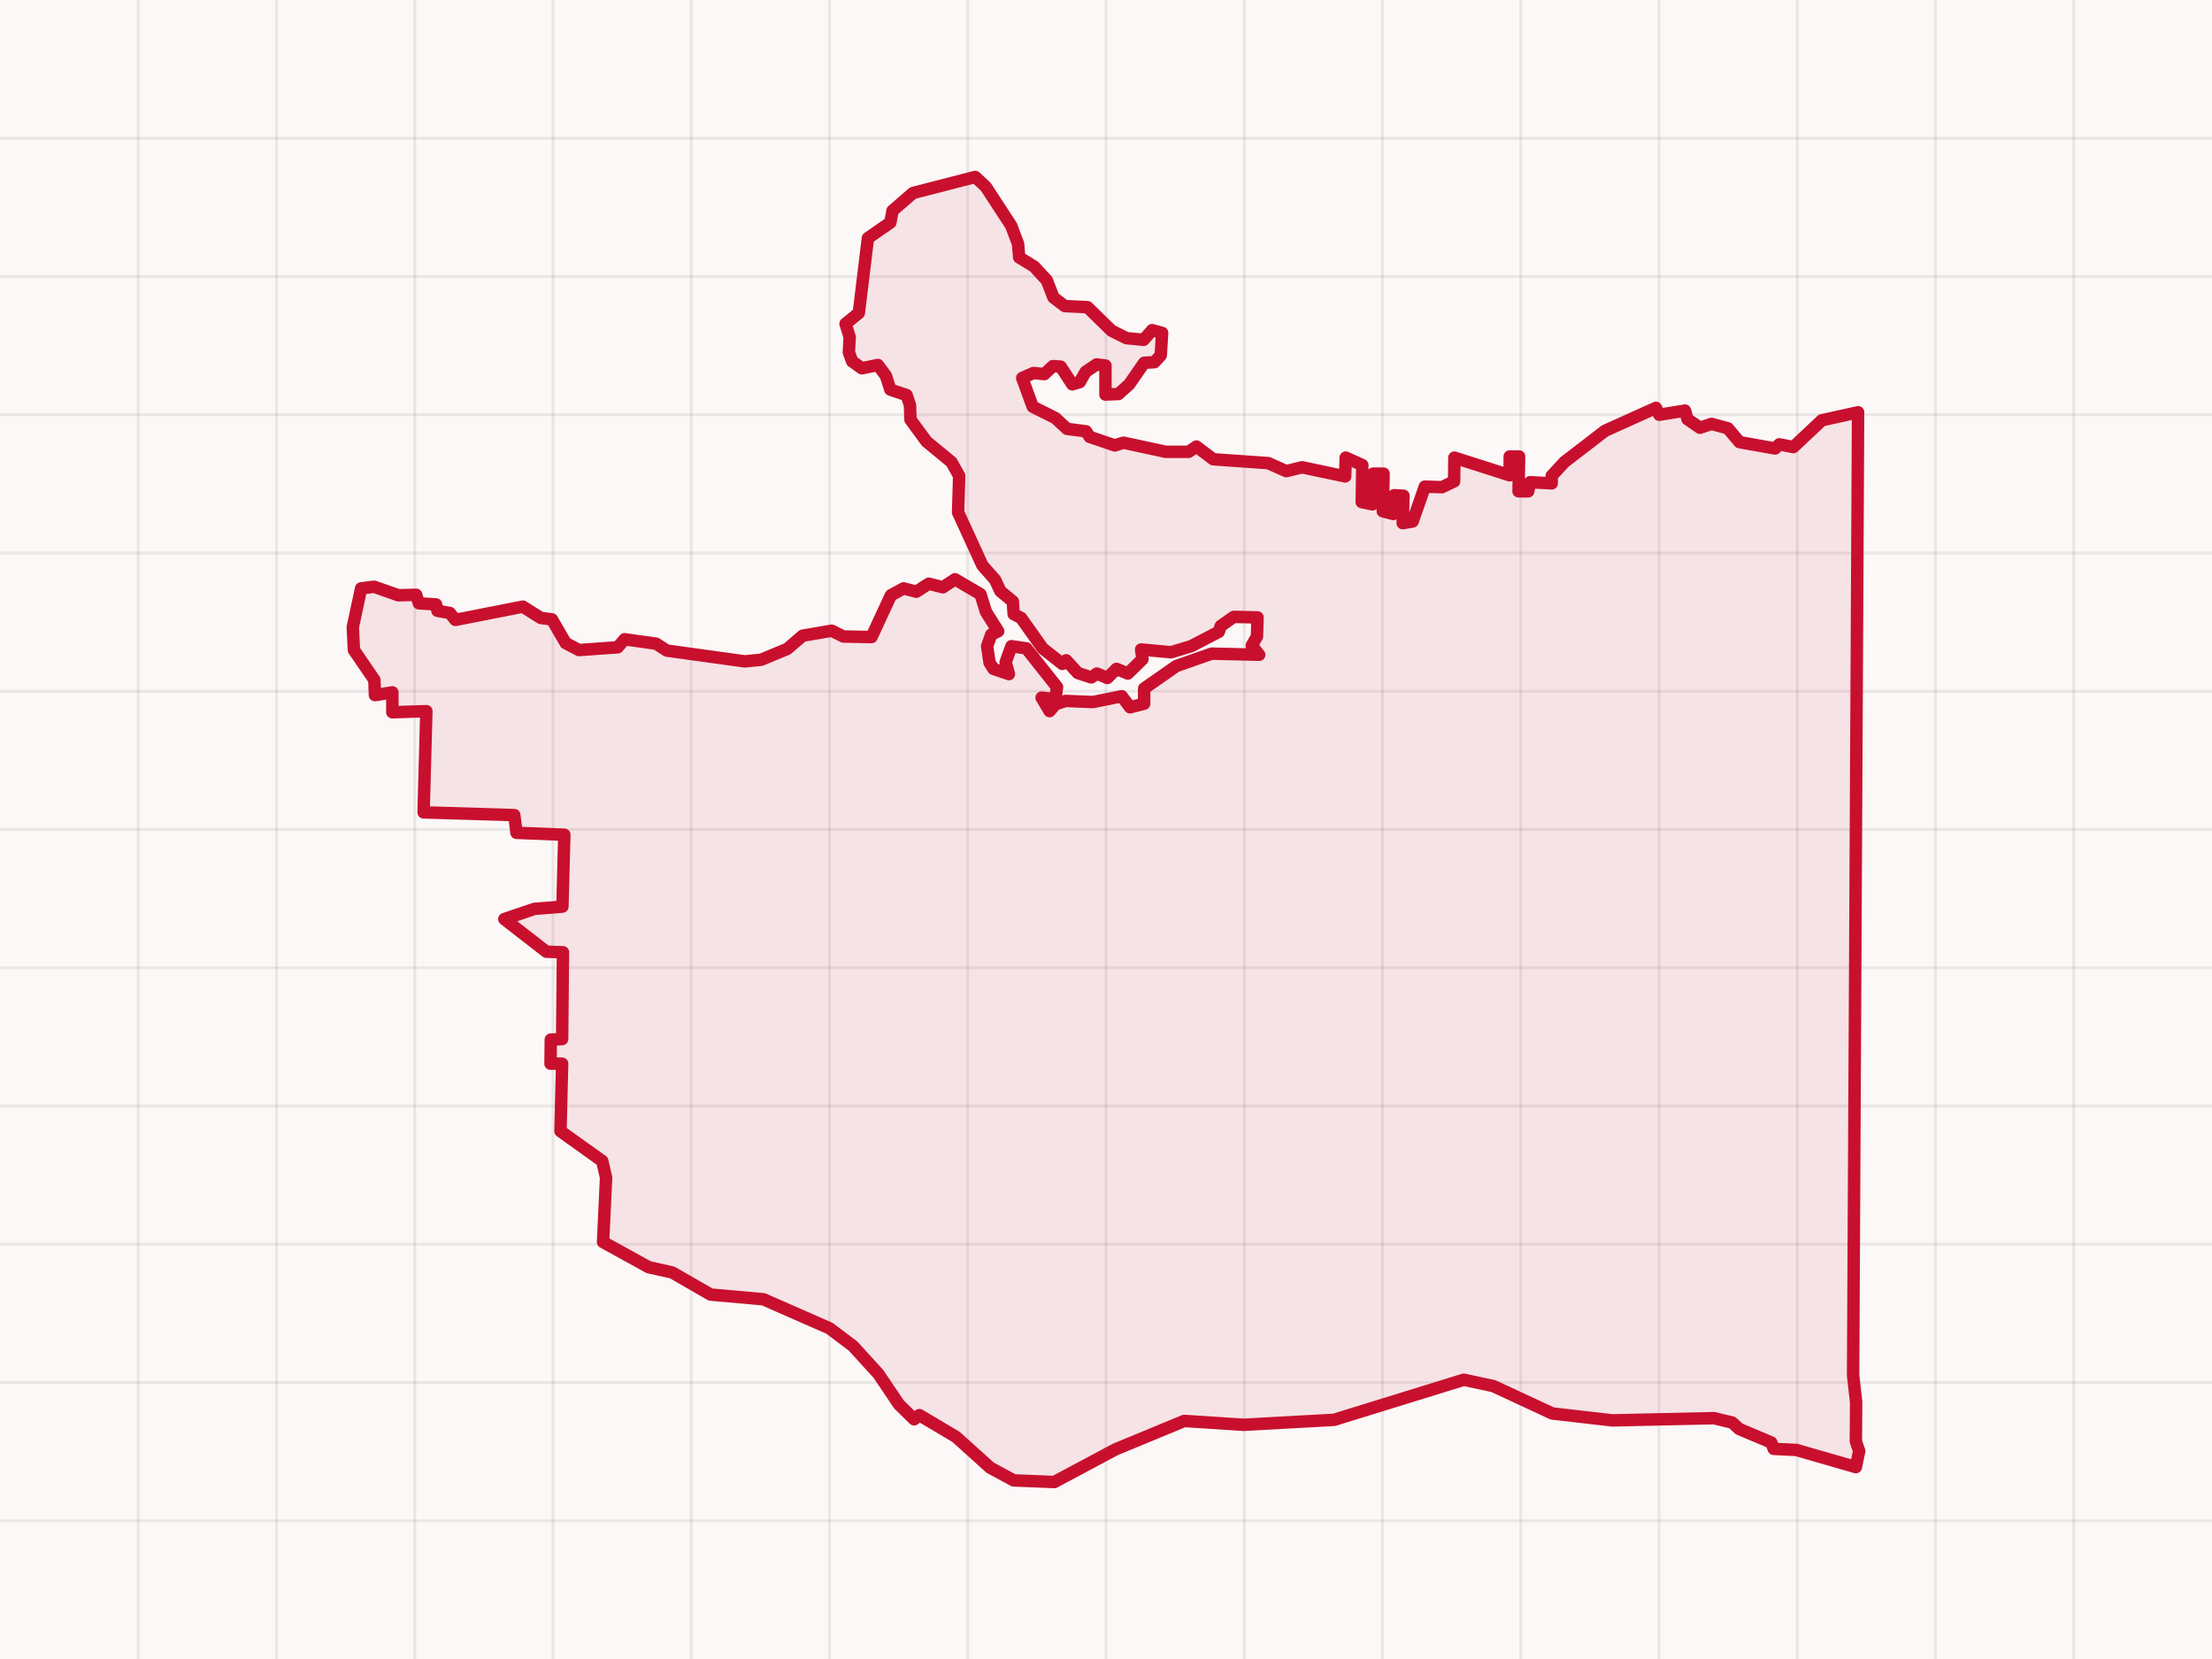
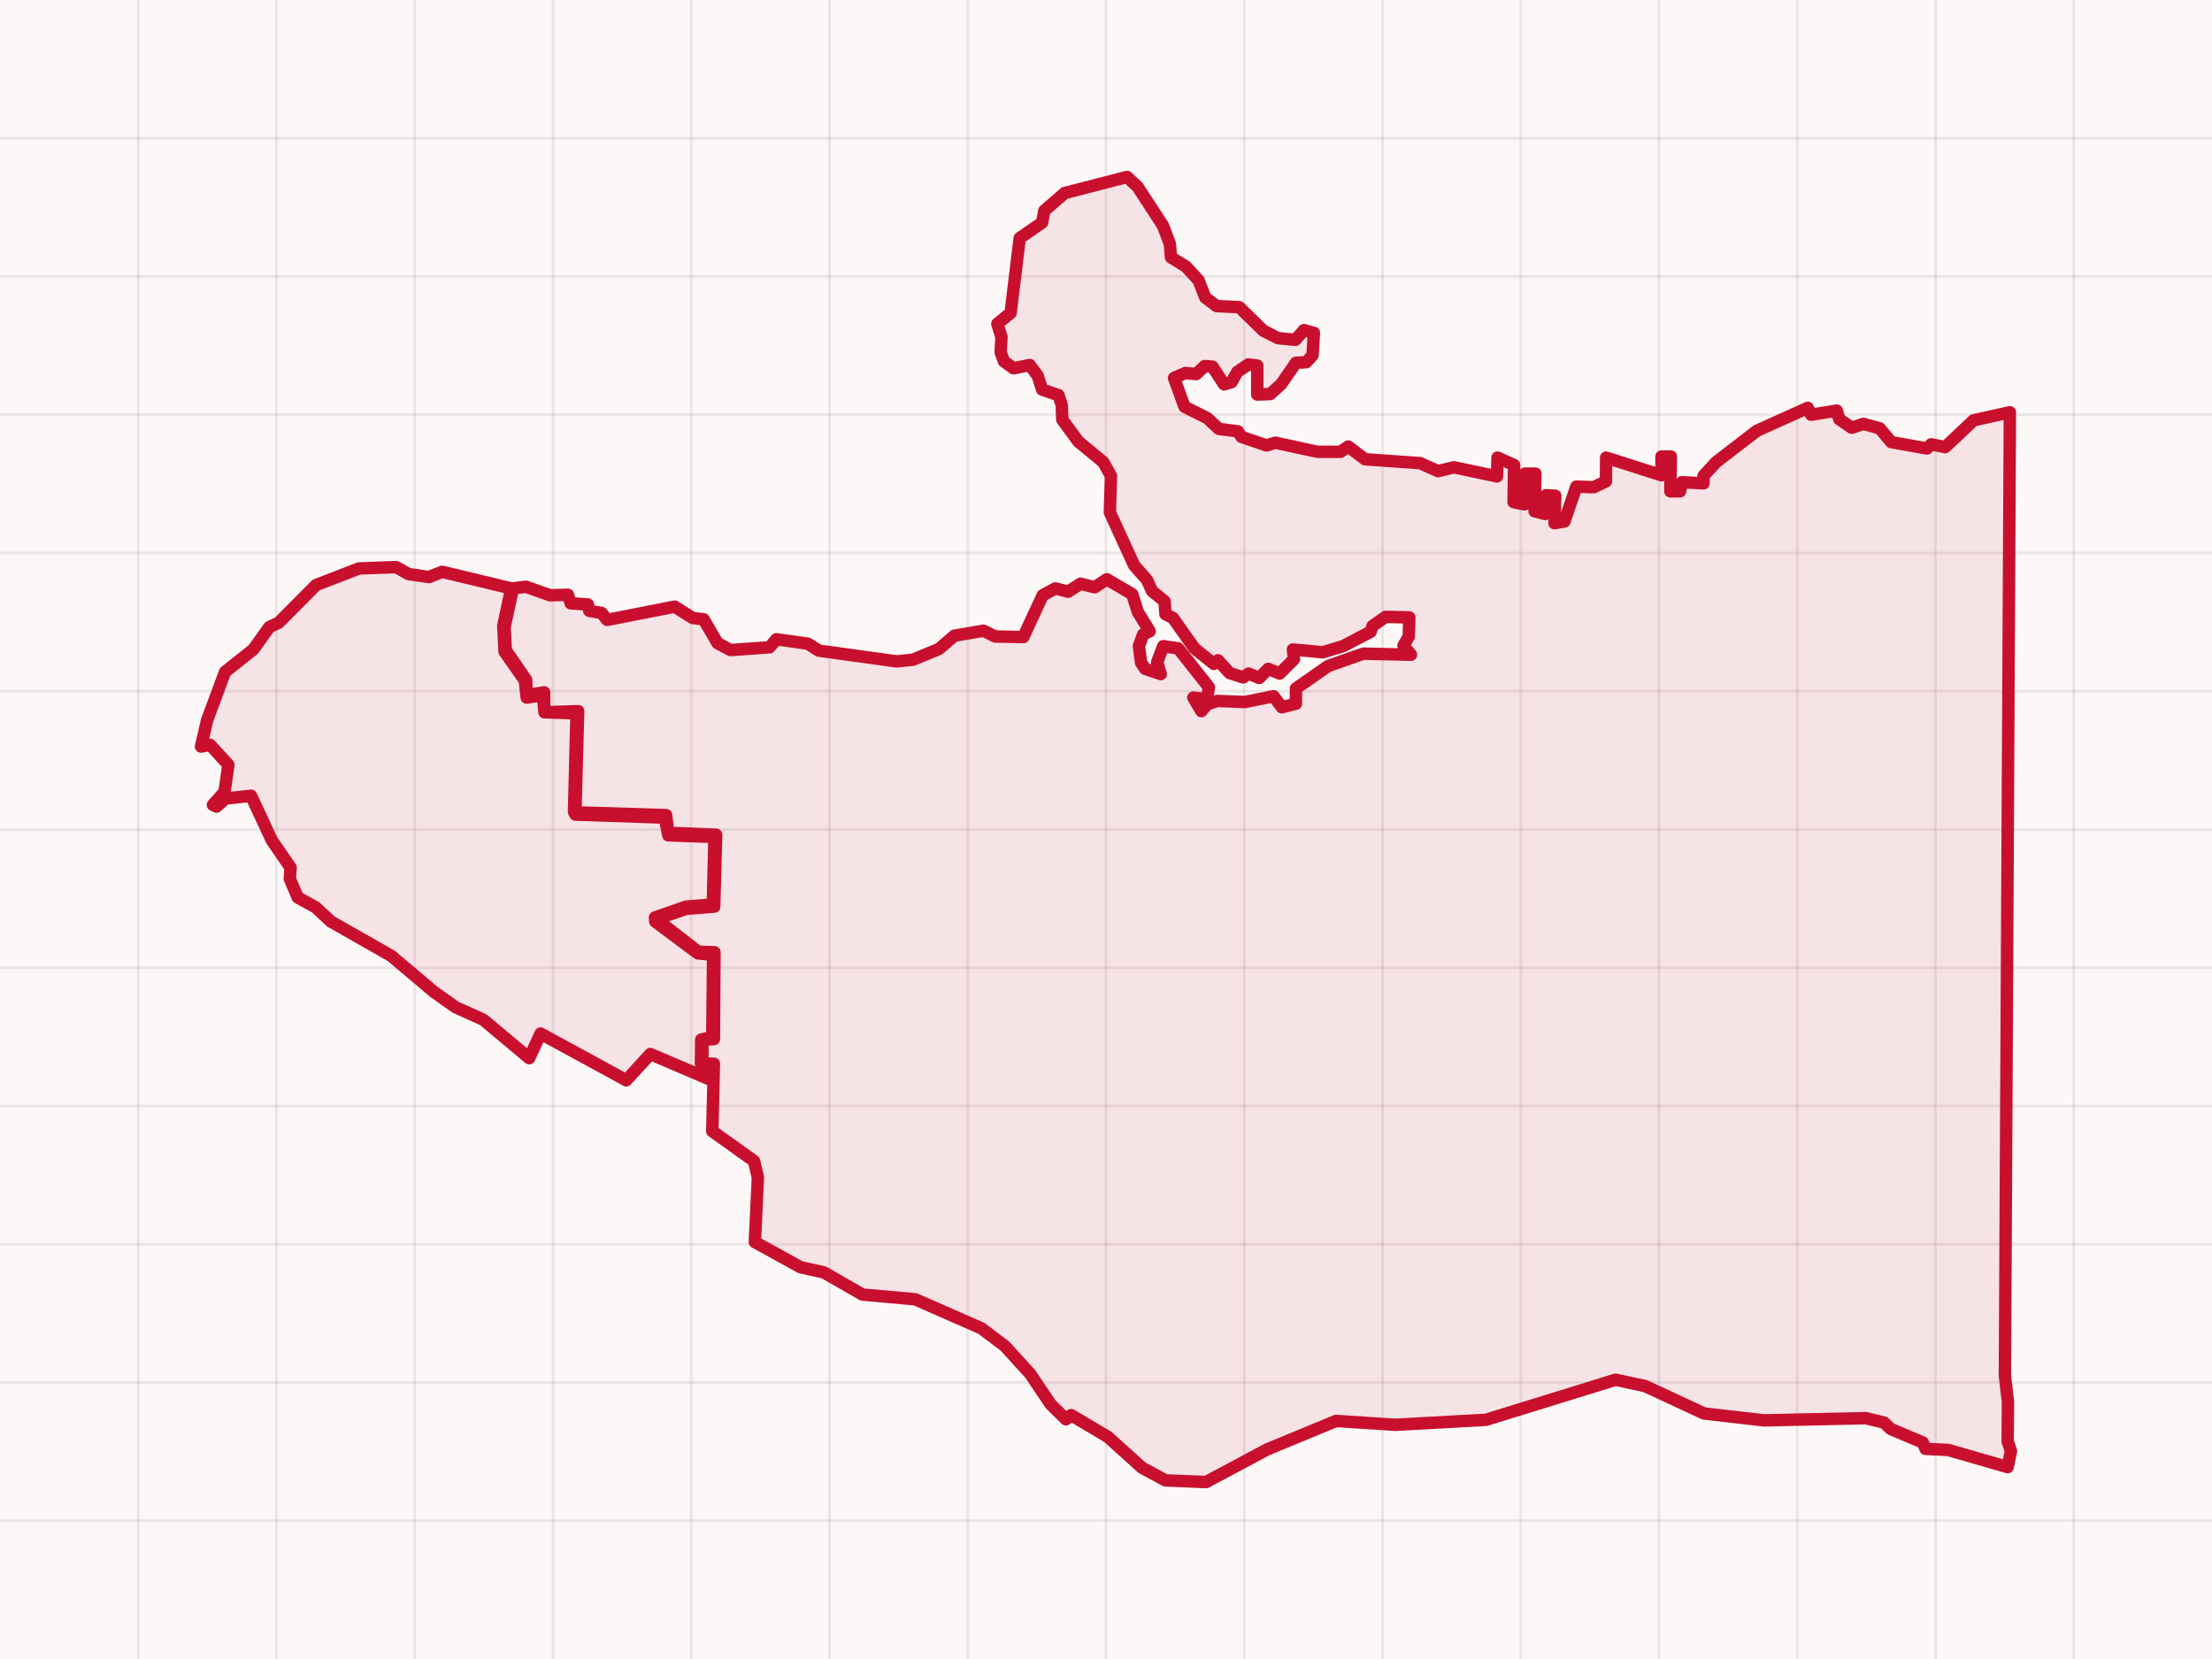
<svg xmlns="http://www.w3.org/2000/svg" viewBox="0 0 800 600">
  <rect width="800" height="600" fill="#FBF8F7" />
  <g stroke="rgba(26,20,20,.08)" stroke-width="1">
    <path d="M50 0V600" />
    <path d="M100 0V600" />
    <path d="M150 0V600" />
    <path d="M200 0V600" />
    <path d="M250 0V600" />
    <path d="M300 0V600" />
    <path d="M350 0V600" />
    <path d="M400 0V600" />
    <path d="M450 0V600" />
    <path d="M500 0V600" />
    <path d="M550 0V600" />
    <path d="M600 0V600" />
    <path d="M650 0V600" />
    <path d="M700 0V600" />
    <path d="M750 0V600" />
    <path d="M0 50H800" />
    <path d="M0 100H800" />
    <path d="M0 150H800" />
    <path d="M0 200H800" />
    <path d="M0 250H800" />
    <path d="M0 300H800" />
    <path d="M0 350H800" />
    <path d="M0 400H800" />
    <path d="M0 450H800" />
    <path d="M0 500H800" />
    <path d="M0 550H800" />
  </g>
-   <path d="M352.7 64.0 L330.2 69.8 L322.8 76.2 L322.0 80.5 L313.9 86.1 L310.6 113.2 L305.8 117.1 L307.3 121.9 L307.0 127.4 L308.2 130.7 L311.7 133.2 L317.5 132.0 L320.4 135.9 L322.0 140.9 L327.9 142.9 L329.1 146.5 L329.3 151.8 L335.1 159.7 L344.1 167.1 L346.9 172.1 L346.5 185.3 L355.3 204.5 L359.9 209.7 L361.8 213.8 L366.3 217.5 L366.6 222.1 L369.3 223.5 L377.1 234.5 L384.2 240.1 L385.6 238.8 L389.8 243.4 L394.7 245.0 L396.7 243.6 L400.5 245.2 L403.8 241.9 L407.9 243.6 L413.2 238.4 L412.7 234.9 L423.5 235.9 L430.8 233.7 L440.8 228.5 L441.5 226.4 L446.2 223.1 L454.8 223.3 L454.6 230.2 L452.7 233.5 L455.4 236.8 L438.2 236.4 L425.4 240.9 L413.8 249.0 L413.8 254.5 L408.7 255.8 L405.7 251.8 L395.3 253.9 L385.4 253.5 L381.7 254.7 L379.6 257.2 L376.7 252.3 L381.7 252.9 L382.3 248.5 L371.2 234.5 L365.8 233.7 L363.7 239.5 L364.9 243.8 L359.3 241.9 L357.9 239.7 L357.0 233.7 L358.5 229.5 L361.0 228.3 L356.6 221.3 L354.6 214.9 L345.4 209.5 L341.0 212.4 L335.9 211.1 L331.4 214.0 L326.8 212.8 L322.2 215.3 L315.2 230.4 L305.0 230.2 L300.8 228.1 L290.3 229.9 L284.7 234.7 L275.3 238.6 L269.4 239.2 L241.2 235.3 L237.3 232.8 L225.9 231.2 L223.4 234.1 L209.4 235.1 L204.6 232.6 L199.6 224.0 L195.6 223.5 L189.1 219.4 L164.7 224.2 L162.7 221.7 L158.2 220.9 L157.7 218.6 L151.5 218.2 L150.5 215.1 L144.1 215.3 L135.3 212.2 L130.6 212.8 L127.6 226.8 L128.0 235.1 L135.4 245.9 L135.6 251.4 L141.9 250.4 L141.9 257.6 L154.2 257.2 L153.2 293.8 L186.0 294.8 L186.8 301.2 L204.1 301.9 L203.4 327.9 L193.3 328.7 L182.4 332.4 L197.6 344.2 L203.6 344.4 L203.3 375.8 L199.2 376.0 L199.1 384.7 L203.3 384.7 L202.7 409.1 L217.8 419.9 L219.2 425.9 L218.1 449.2 L234.6 458.3 L243.1 460.2 L257.0 468.2 L276.1 469.9 L300.0 480.4 L308.5 486.8 L317.7 496.9 L325.1 507.9 L330.6 513.3 L332.5 511.8 L345.8 519.7 L358.1 530.8 L366.6 535.4 L381.3 536.0 L403.4 524.2 L428.3 513.9 L449.7 515.3 L482.5 513.5 L529.4 499.0 L540.1 501.3 L561.4 511.2 L583.1 513.7 L619.9 512.9 L626.5 514.5 L629.0 516.8 L640.6 521.7 L641.5 524.0 L649.7 524.4 L671.2 530.6 L672.4 524.8 L671.2 521.3 L671.3 507.1 L670.2 497.4 L672.0 149.1 L658.9 152.0 L648.6 161.7 L643.5 160.7 L642.0 162.2 L629.1 159.9 L624.9 154.9 L619.0 153.3 L614.8 154.7 L610.3 151.6 L609.4 148.5 L600.1 150.0 L598.9 147.5 L580.5 155.8 L565.8 167.1 L561.2 172.1 L561.2 174.8 L553.4 174.4 L552.7 177.7 L549.2 177.7 L549.4 165.1 L546.0 165.1 L546.0 171.9 L526.0 165.5 L525.9 174.1 L521.5 176.2 L515.3 176.0 L510.9 188.6 L507.3 189.2 L507.6 179.3 L504.2 179.1 L503.9 185.9 L500.1 184.9 L500.4 171.3 L496.6 171.3 L496.4 182.4 L492.5 181.6 L492.7 168.2 L486.7 165.5 L486.5 172.3 L470.9 169.0 L465.2 170.4 L458.7 167.5 L438.8 166.1 L432.7 161.5 L429.9 163.4 L421.6 163.4 L406.3 160.1 L403.2 161.1 L394.1 158.0 L392.8 156.0 L385.9 155.1 L381.7 151.2 L373.5 147.1 L369.7 136.7 L373.8 134.9 L377.7 135.3 L380.8 132.4 L383.6 132.6 L387.8 139.0 L390.5 138.2 L392.6 134.5 L396.6 131.8 L399.8 132.2 L399.8 142.7 L404.5 142.5 L408.4 139.0 L413.8 131.2 L417.5 131.0 L419.8 128.5 L420.3 120.4 L416.7 119.4 L413.6 122.9 L407.4 122.3 L402.0 119.6 L393.3 111.1 L385.1 110.7 L381.0 107.6 L378.6 101.4 L374.0 96.4 L368.6 93.1 L368.2 88.2 L365.7 81.6 L356.5 67.5 L352.7 64.0Z" fill="rgba(200,16,46,.09)" stroke="#C8102E" stroke-width="4.5" stroke-linejoin="round" fill-rule="evenodd" />
+   <path d="M385.1 69.8 L407.6 64.0 L411.4 67.5 L420.6 81.6 L423.1 88.2 L423.5 93.1 L428.9 96.4 L433.5 101.4 L435.9 107.6 L440.0 110.7 L448.2 111.1 L456.9 119.6 L462.2 122.3 L468.5 122.9 L471.6 119.4 L475.2 120.4 L474.7 128.5 L472.4 131.0 L468.7 131.2 L463.3 139.0 L459.4 142.5 L454.7 142.7 L454.7 132.2 L451.5 131.8 L447.5 134.5 L445.4 138.2 L442.7 139.0 L438.5 132.6 L435.7 132.4 L432.6 135.3 L428.7 134.9 L424.6 136.7 L428.4 147.1 L436.6 151.2 L440.8 155.1 L447.7 156.0 L449.0 158.0 L458.1 161.1 L461.2 160.1 L476.5 163.4 L484.8 163.4 L487.6 161.5 L493.7 166.1 L513.6 167.5 L520.1 170.4 L525.8 169.0 L541.4 172.3 L541.6 165.5 L547.6 168.2 L547.4 181.6 L551.3 182.4 L551.5 171.3 L555.3 171.3 L555.0 184.9 L558.8 185.9 L559.1 179.1 L562.5 179.3 L562.2 189.2 L565.8 188.6 L570.1 176.0 L576.4 176.2 L580.8 174.1 L580.9 165.5 L600.9 171.9 L600.9 165.1 L604.3 165.1 L604.1 177.7 L607.6 177.7 L608.3 174.4 L616.1 174.8 L616.1 172.1 L620.7 167.1 L635.4 155.8 L653.8 147.5 L655.0 150.0 L664.3 148.5 L665.2 151.6 L669.7 154.7 L673.9 153.3 L679.8 154.9 L684.0 159.9 L696.9 162.2 L698.4 160.7 L703.5 161.7 L713.8 152.0 L726.9 149.1 L725.1 497.4 L726.2 507.1 L726.1 521.3 L727.3 524.8 L726.1 530.6 L704.6 524.4 L696.4 524.0 L695.4 521.7 L683.8 516.8 L681.4 514.5 L674.8 512.9 L638.0 513.7 L616.3 511.2 L595.0 501.3 L584.3 499.0 L537.4 513.5 L504.6 515.3 L483.2 513.9 L458.3 524.2 L436.2 536.0 L421.5 535.4 L413.0 530.8 L400.7 519.7 L387.4 511.8 L385.5 513.3 L380.0 507.9 L372.6 496.9 L363.4 486.8 L354.9 480.4 L331.0 469.9 L311.9 468.2 L298.0 460.2 L289.5 458.3 L273.0 449.2 L274.1 425.9 L272.7 419.9 L257.6 409.1 L258.2 384.7 L254.0 384.7 L254.1 376.0 L258.2 375.8 L258.4 344.4 L252.5 344.2 L237.3 332.4 L248.2 328.7 L258.3 327.9 L259.0 301.9 L241.7 301.2 L240.9 294.8 L208.1 293.8 L209.1 257.2 L196.9 257.6 L208.5 258.0 L207.6 293.6 L208.1 294.6 L240.4 295.7 L241.7 302.1 L258.4 302.7 L257.8 327.1 L248.1 327.9 L236.9 331.8 L237.0 333.3 L252.4 344.8 L257.9 345.3 L257.6 375.0 L253.6 376.0 L253.5 384.7 L257.6 385.6 L257.0 390.5 L235.2 381.2 L226.5 390.7 L195.5 373.8 L191.4 382.7 L174.8 368.8 L164.8 364.3 L156.9 358.7 L141.5 345.7 L119.7 333.3 L114.1 328.1 L107.7 324.6 L104.8 317.8 L105.1 313.8 L98.3 303.9 L90.8 287.8 L81.6 288.8 L78.3 291.7 L77.0 291.1 L81.2 286.4 L82.6 276.6 L76.0 269.4 L72.7 270.0 L74.9 260.5 L81.4 243.0 L91.6 234.9 L97.4 226.8 L100.8 225.2 L114.3 211.6 L129.8 205.6 L143.3 205.1 L147.7 207.6 L155.1 208.7 L159.9 206.8 L184.9 212.8 L182.0 226.4 L182.5 235.7 L189.8 246.1 L190.5 252.3 L196.4 251.4 L196.8 256.7 L196.8 250.4 L190.5 251.4 L190.3 245.9 L182.9 235.1 L182.5 226.8 L185.5 212.8 L190.2 212.2 L199.0 215.3 L205.4 215.1 L206.4 218.2 L212.6 218.6 L213.1 220.9 L217.6 221.7 L219.6 224.2 L244.0 219.4 L250.5 223.5 L254.5 224.0 L259.5 232.6 L264.2 235.1 L278.3 234.1 L280.8 231.2 L292.2 232.8 L296.1 235.3 L324.3 239.2 L330.2 238.6 L339.6 234.7 L345.2 229.9 L355.7 228.1 L359.9 230.2 L370.1 230.4 L377.1 215.3 L381.7 212.8 L386.3 214.0 L390.8 211.1 L395.9 212.4 L400.3 209.5 L409.5 214.9 L411.5 221.3 L415.8 228.3 L413.4 229.5 L411.9 233.7 L412.7 239.7 L414.2 241.9 L419.8 243.8 L418.5 239.5 L420.7 233.7 L426.1 234.5 L437.2 248.5 L436.6 252.9 L431.6 252.3 L434.5 257.2 L436.6 254.7 L440.3 253.5 L450.2 253.9 L460.6 251.8 L463.6 255.8 L468.7 254.5 L468.7 249.0 L480.3 240.9 L493.1 236.4 L510.3 236.8 L507.6 233.5 L509.5 230.2 L509.7 223.3 L501.1 223.1 L496.4 226.4 L495.7 228.5 L485.7 233.7 L478.4 235.9 L467.6 234.9 L468.0 238.4 L462.8 243.6 L458.7 241.9 L455.4 245.2 L451.6 243.6 L449.6 245.0 L444.7 243.4 L440.5 238.8 L439.0 240.1 L432.0 234.5 L424.2 223.5 L421.5 222.1 L421.2 217.5 L416.7 213.8 L414.8 209.7 L410.2 204.5 L401.4 185.3 L401.8 172.1 L399.0 167.1 L390.0 159.7 L384.2 151.8 L384.0 146.5 L382.8 142.9 L376.9 140.9 L375.3 135.9 L372.4 132.0 L366.6 133.2 L363.1 130.7 L361.9 127.4 L362.2 121.9 L360.7 117.1 L365.5 113.2 L368.8 86.1 L376.9 80.5 L377.7 76.2 L385.1 69.8Z" fill="rgba(200,16,46,.09)" stroke="#C8102E" stroke-width="4.5" stroke-linejoin="round" fill-rule="evenodd" />
</svg>
